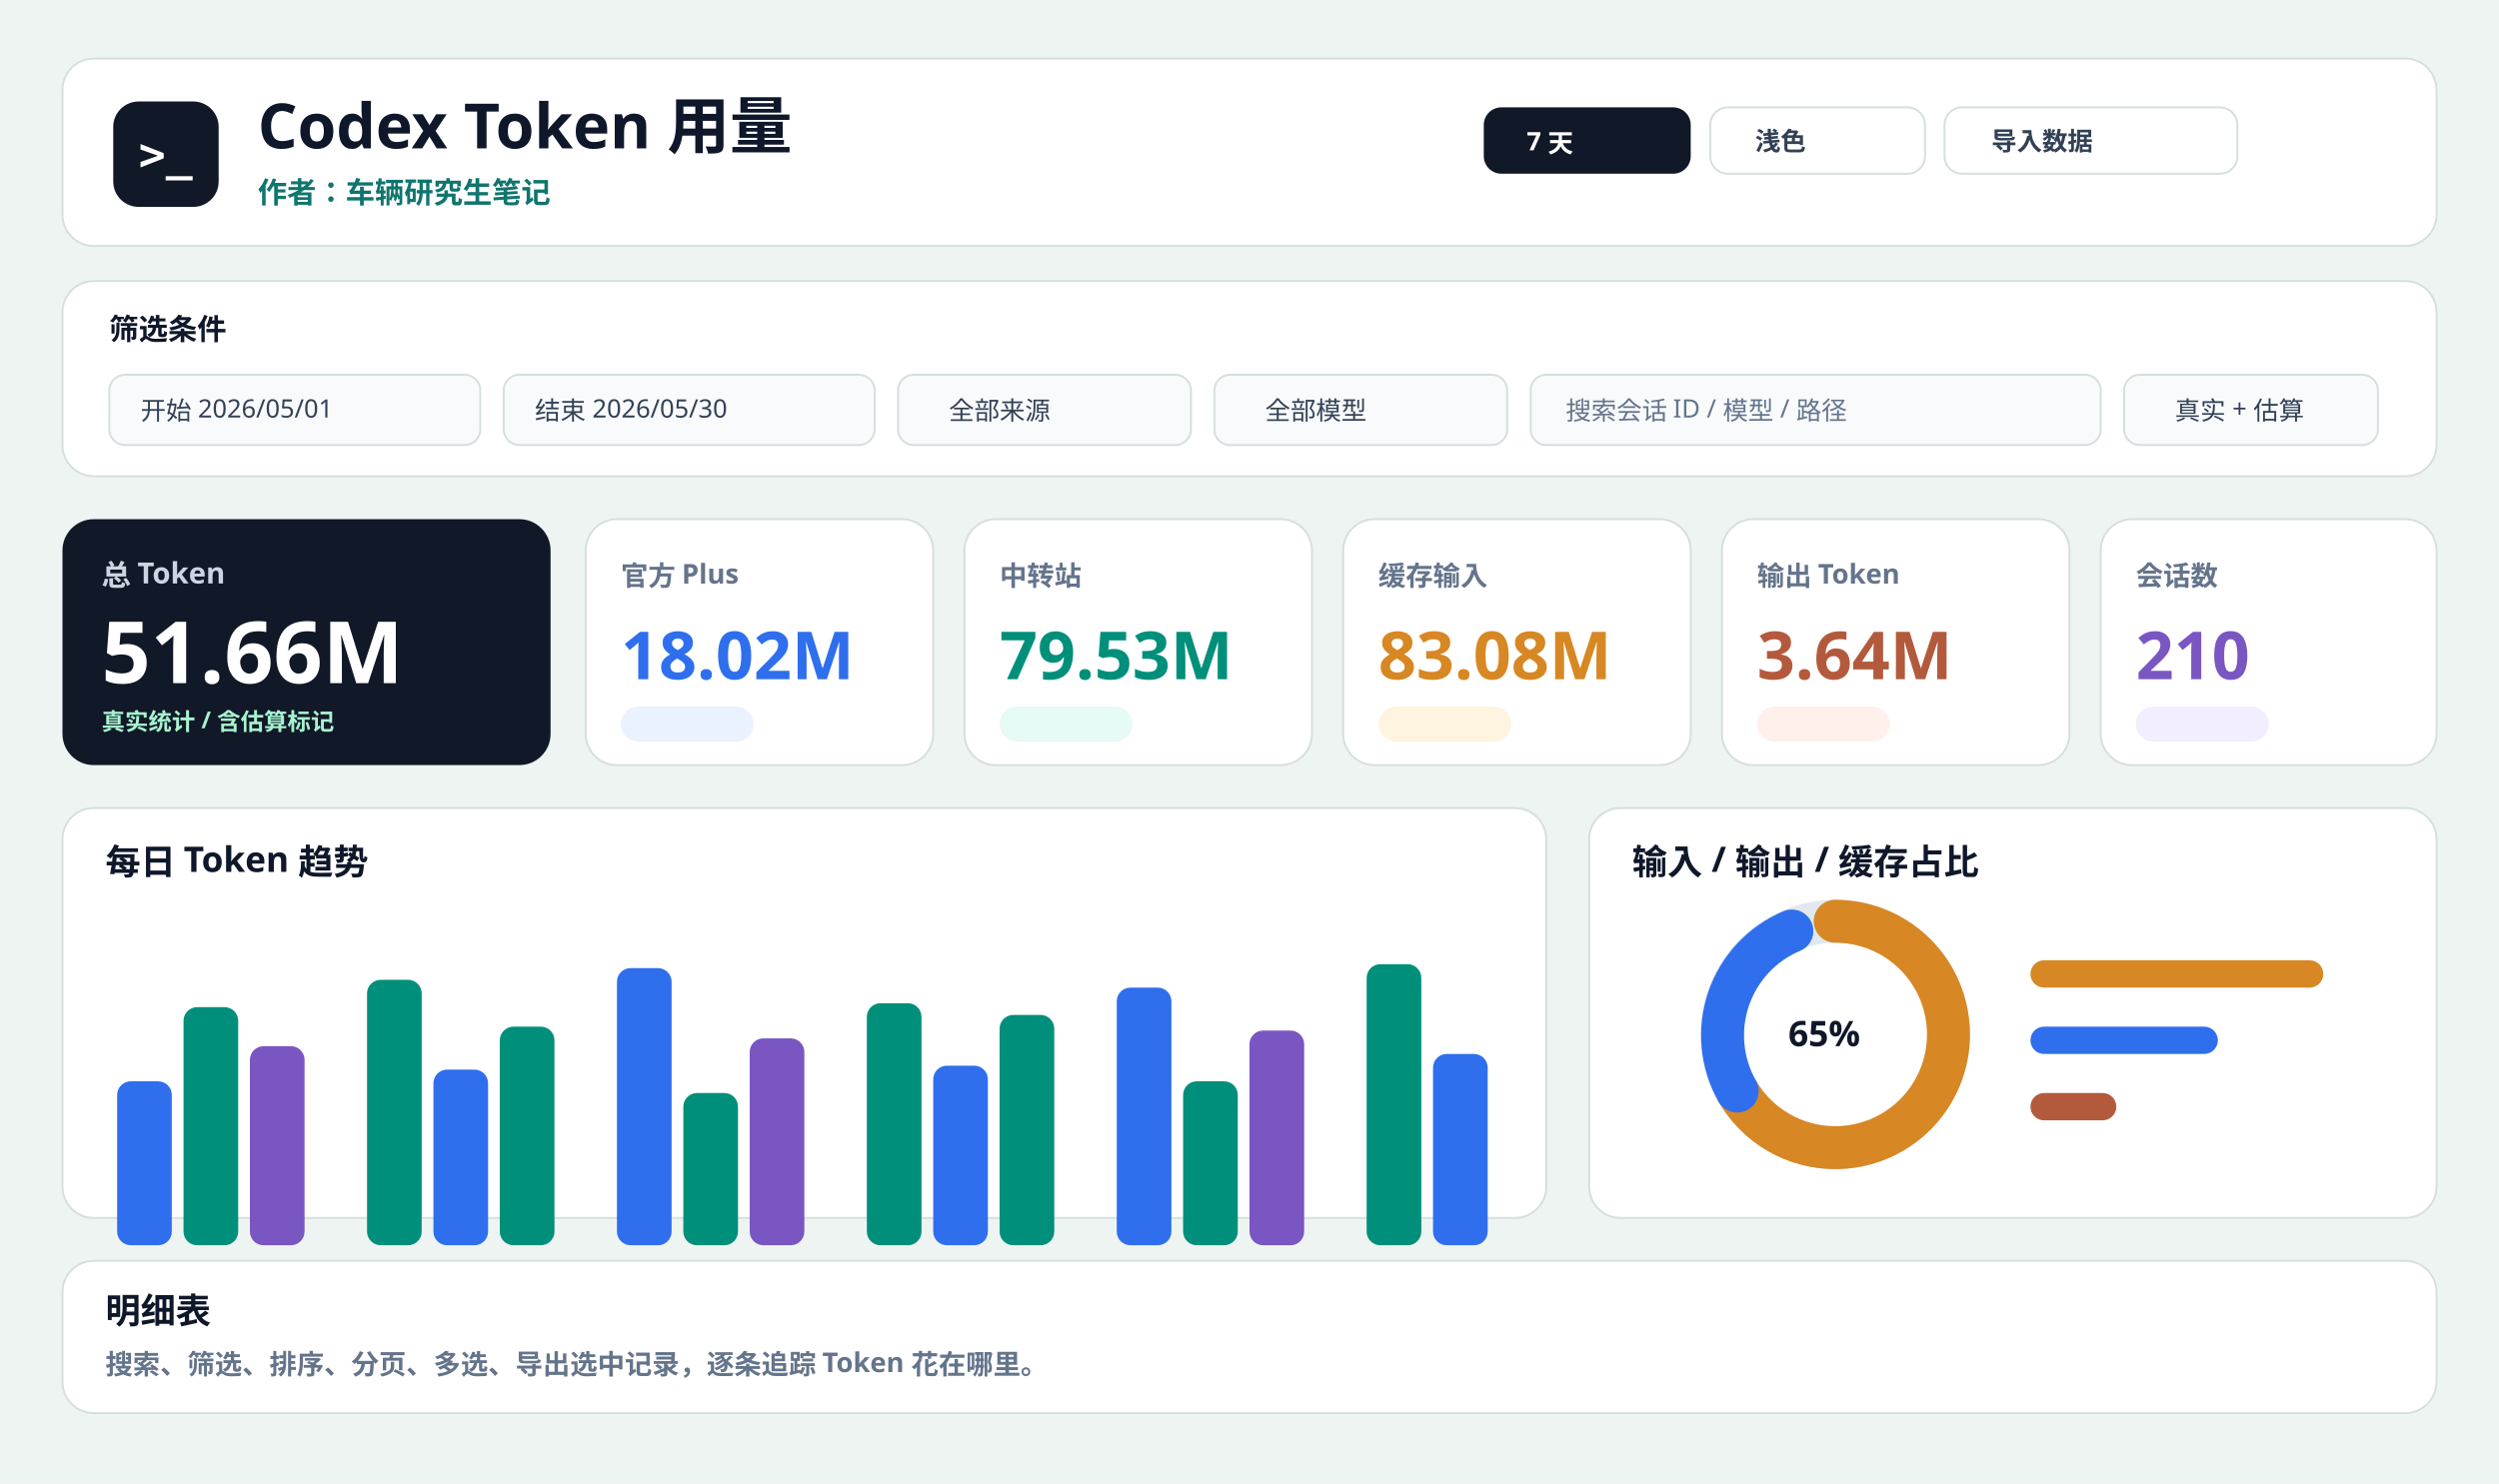
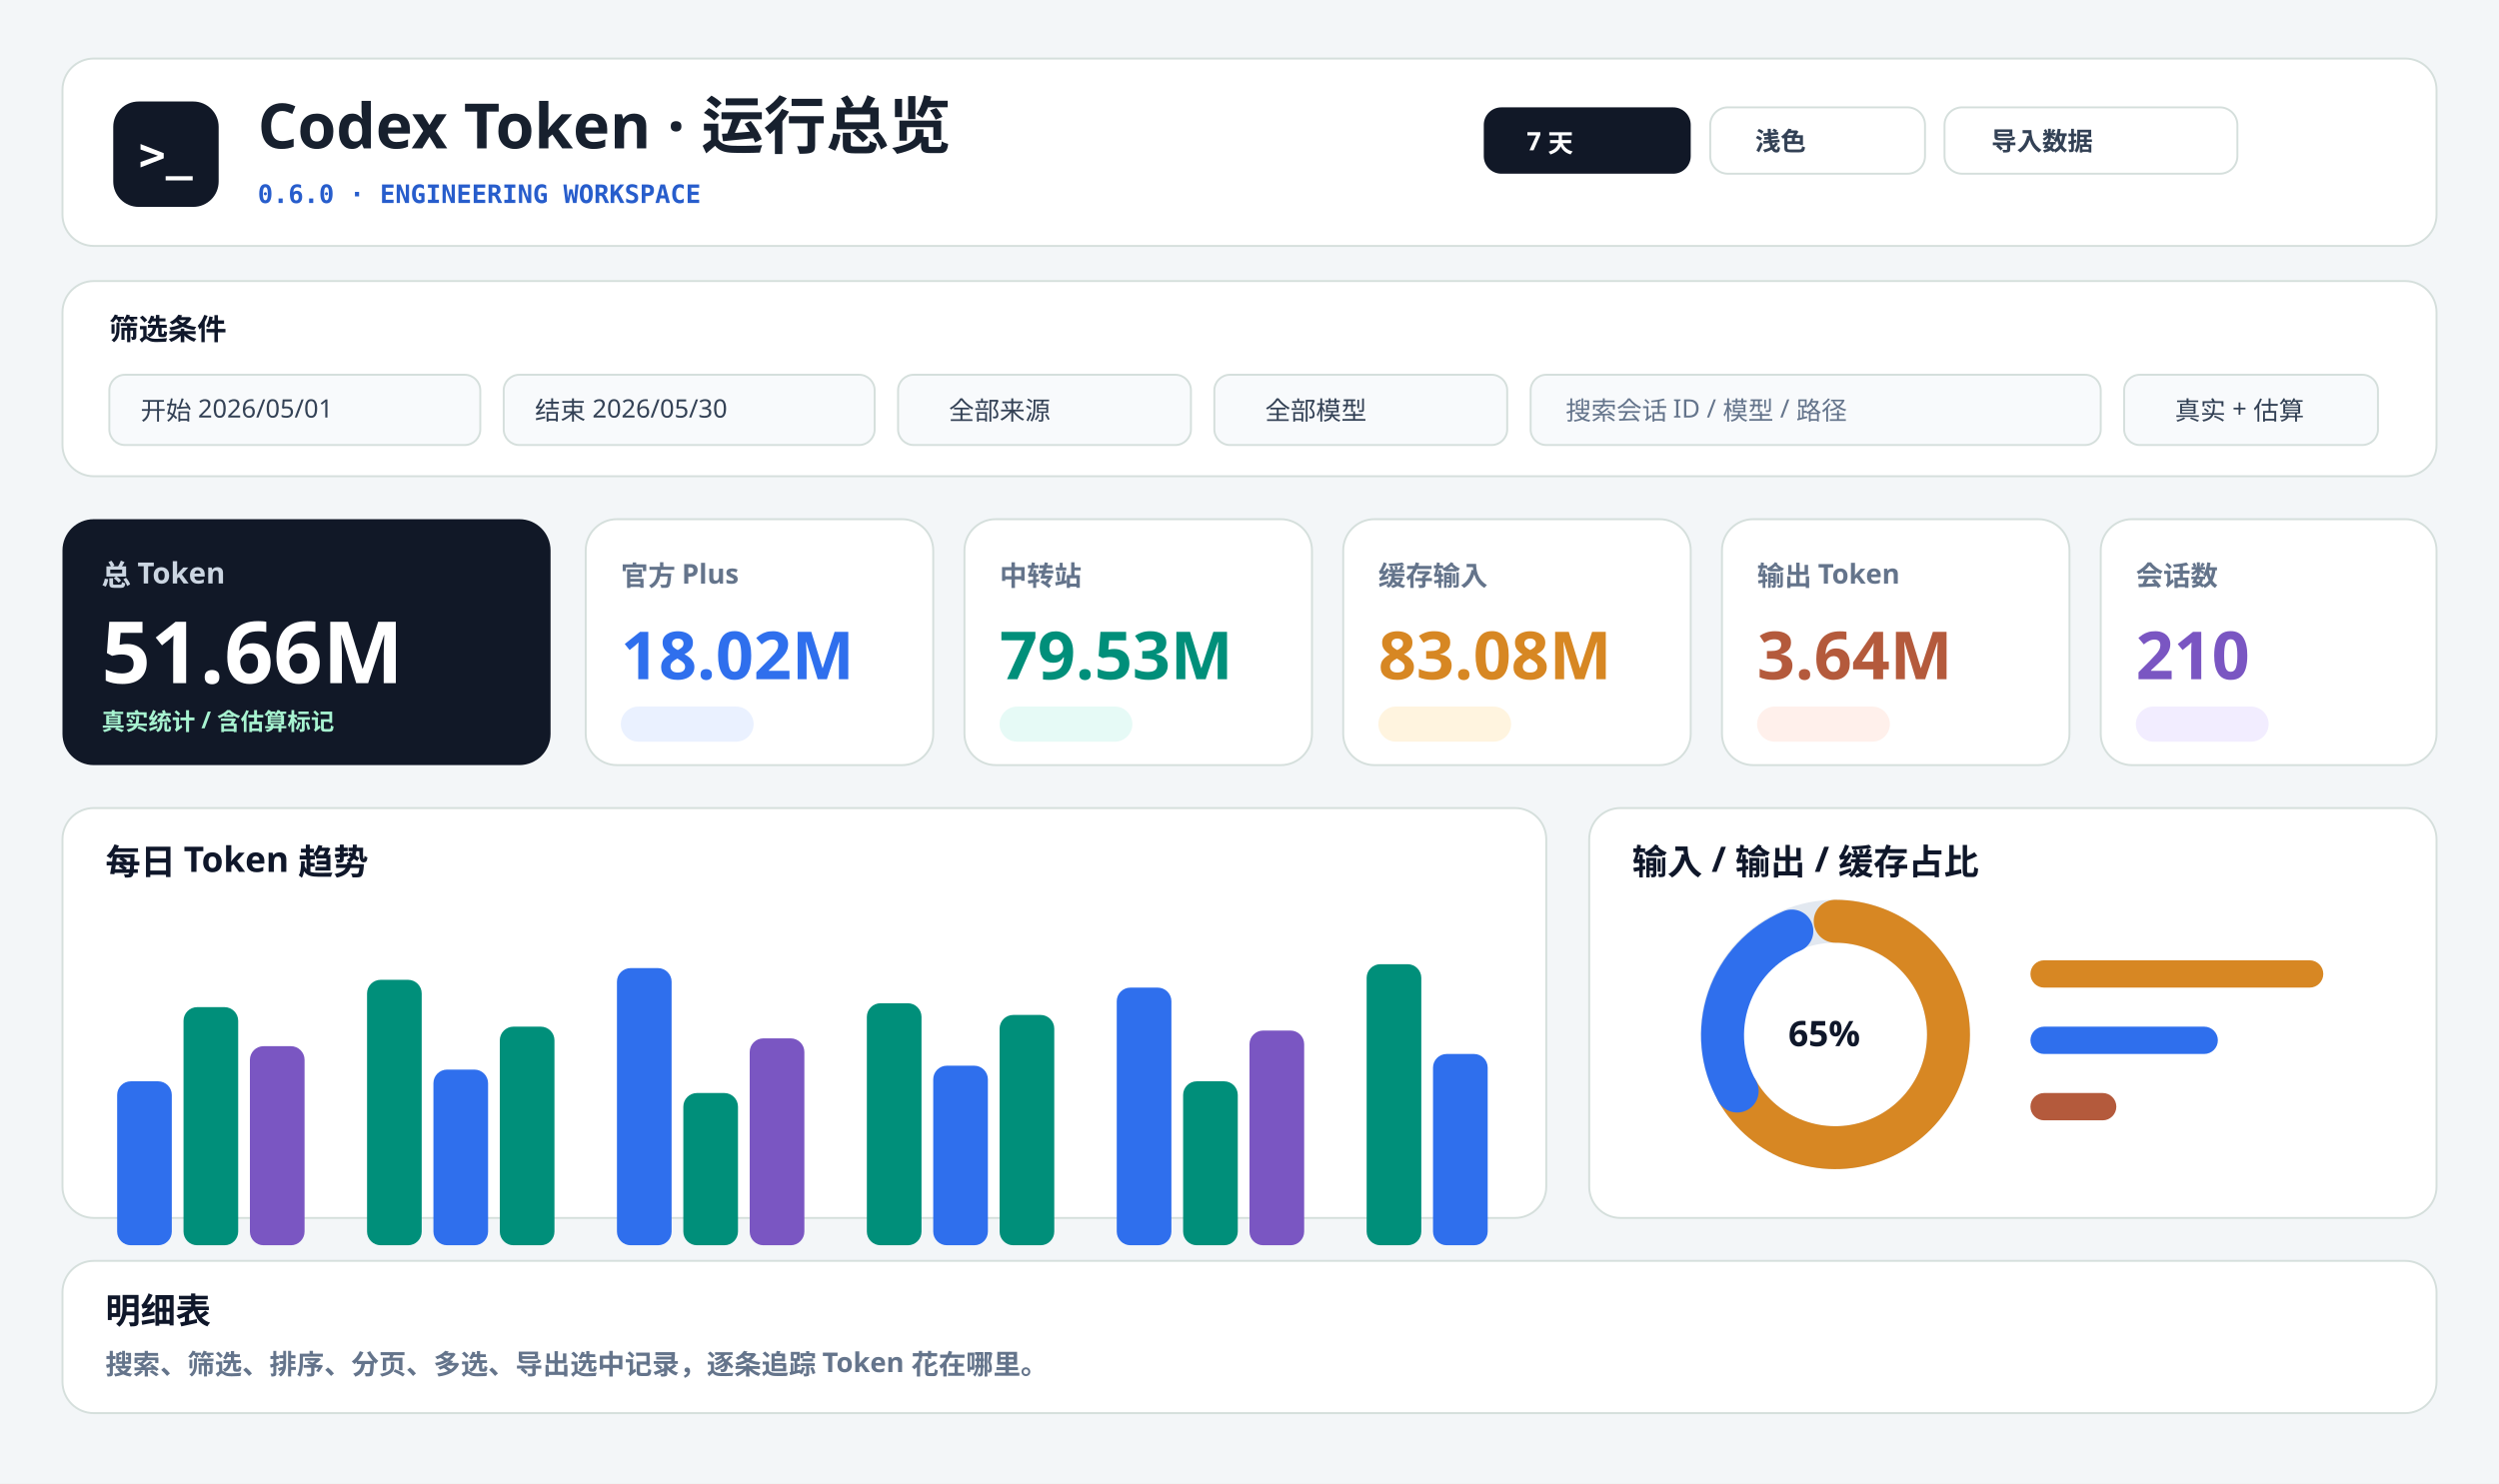
<svg xmlns="http://www.w3.org/2000/svg" width="1280" height="760" viewBox="0 0 1280 760" fill="none" role="img" aria-labelledby="title desc">
-   <rect width="1280" height="760" fill="#eef4f2" />
+   <rect width="1280" height="760" fill="#f3f6f8" />
  <rect x="32" y="30" width="1216" height="96" rx="16" fill="#ffffff" stroke="#d5dfdc" />
  <rect x="58" y="52" width="54" height="54" rx="13" fill="#111827" />
  <text x="71" y="87" font-family="Consolas, monospace" font-size="23" font-weight="800" fill="#ffffff">&gt;_</text>
-   <text x="132" y="76" font-family="Segoe UI, Microsoft YaHei, sans-serif" font-size="32" font-weight="850" fill="#0f172a">Codex Token 用量</text>
-   <text x="132" y="104" font-family="Segoe UI, Microsoft YaHei, sans-serif" font-size="15" font-weight="700" fill="#0f766e">作者：车辆研究生笔记</text>
+   <text x="132" y="76" font-family="Segoe UI, Microsoft YaHei, sans-serif" font-size="32" font-weight="850" fill="#17202e">Codex Token · 运行总览</text>
+   <text x="132" y="104" font-family="Consolas, monospace" font-size="13" font-weight="700" fill="#275dcc">0.6.0 · ENGINEERING WORKSPACE</text>
  <g transform="translate(760 55)" font-family="Segoe UI, Microsoft YaHei, sans-serif" font-size="13" font-weight="700">
    <rect width="106" height="34" rx="9" fill="#111827" />
    <text x="22" y="22" fill="#ffffff">7 天</text>
    <rect x="116" width="110" height="34" rx="9" fill="#ffffff" stroke="#d5dfdc" />
    <text x="139" y="22" fill="#334155">浅色</text>
    <rect x="236" width="150" height="34" rx="9" fill="#ffffff" stroke="#d5dfdc" />
    <text x="260" y="22" fill="#334155">导入数据</text>
  </g>
  <g transform="translate(32 144)">
    <rect width="1216" height="100" rx="16" fill="#ffffff" stroke="#d5dfdc" />
    <text x="24" y="30" font-family="Segoe UI, Microsoft YaHei, sans-serif" font-size="15" font-weight="850" fill="#0f172a">筛选条件</text>
    <rect x="24" y="48" width="190" height="36" rx="8" fill="#f8fafc" stroke="#d5dfdc" />
    <text x="40" y="71" font-family="Segoe UI, Microsoft YaHei, sans-serif" font-size="13" fill="#334155">开始 2026/05/01</text>
    <rect x="226" y="48" width="190" height="36" rx="8" fill="#f8fafc" stroke="#d5dfdc" />
    <text x="242" y="71" font-family="Segoe UI, Microsoft YaHei, sans-serif" font-size="13" fill="#334155">结束 2026/05/30</text>
    <rect x="428" y="48" width="150" height="36" rx="8" fill="#f8fafc" stroke="#d5dfdc" />
    <text x="454" y="71" font-family="Segoe UI, Microsoft YaHei, sans-serif" font-size="13" fill="#334155">全部来源</text>
    <rect x="590" y="48" width="150" height="36" rx="8" fill="#f8fafc" stroke="#d5dfdc" />
    <text x="616" y="71" font-family="Segoe UI, Microsoft YaHei, sans-serif" font-size="13" fill="#334155">全部模型</text>
    <rect x="752" y="48" width="292" height="36" rx="8" fill="#f8fafc" stroke="#d5dfdc" />
    <text x="770" y="71" font-family="Segoe UI, Microsoft YaHei, sans-serif" font-size="13" fill="#64748b">搜索会话 ID / 模型 / 路径</text>
    <rect x="1056" y="48" width="130" height="36" rx="8" fill="#f8fafc" stroke="#d5dfdc" />
    <text x="1082" y="71" font-family="Segoe UI, Microsoft YaHei, sans-serif" font-size="13" fill="#334155">真实 + 估算</text>
  </g>
  <g transform="translate(32 266)">
    <rect width="250" height="126" rx="16" fill="#111827" />
    <text x="20" y="34" font-family="Segoe UI, Microsoft YaHei, sans-serif" font-size="15" font-weight="800" fill="#cbd5e1">总 Token</text>
    <text x="20" y="84" font-family="Segoe UI, Microsoft YaHei, sans-serif" font-size="44" font-weight="900" fill="#ffffff">51.66M</text>
    <text x="20" y="108" font-family="Segoe UI, Microsoft YaHei, sans-serif" font-size="12" font-weight="700" fill="#a7f3d0">真实统计 / 含估算标记</text>
  </g>
  <g transform="translate(300 266)" font-family="Segoe UI, Microsoft YaHei, sans-serif">
    <rect width="178" height="126" rx="16" fill="#ffffff" stroke="#d5dfdc" />
    <text x="18" y="34" font-size="14" font-weight="800" fill="#64748b">官方 Plus</text>
    <text x="18" y="82" font-size="34" font-weight="900" fill="#2f6fed">18.02M</text>
    <rect x="18" y="96" width="68" height="18" rx="9" fill="#eaf1ff" />
  </g>
  <g transform="translate(494 266)" font-family="Segoe UI, Microsoft YaHei, sans-serif">
    <rect width="178" height="126" rx="16" fill="#ffffff" stroke="#d5dfdc" />
    <text x="18" y="34" font-size="14" font-weight="800" fill="#64748b">中转站</text>
    <text x="18" y="82" font-size="34" font-weight="900" fill="#008f7a">79.53M</text>
    <rect x="18" y="96" width="68" height="18" rx="9" fill="#e6faf6" />
  </g>
  <g transform="translate(688 266)" font-family="Segoe UI, Microsoft YaHei, sans-serif">
    <rect width="178" height="126" rx="16" fill="#ffffff" stroke="#d5dfdc" />
    <text x="18" y="34" font-size="14" font-weight="800" fill="#64748b">缓存输入</text>
    <text x="18" y="82" font-size="34" font-weight="900" fill="#d78723">83.08M</text>
    <rect x="18" y="96" width="68" height="18" rx="9" fill="#fff4df" />
  </g>
  <g transform="translate(882 266)" font-family="Segoe UI, Microsoft YaHei, sans-serif">
    <rect width="178" height="126" rx="16" fill="#ffffff" stroke="#d5dfdc" />
    <text x="18" y="34" font-size="14" font-weight="800" fill="#64748b">输出 Token</text>
    <text x="18" y="82" font-size="34" font-weight="900" fill="#b45a3c">3.64M</text>
    <rect x="18" y="96" width="68" height="18" rx="9" fill="#fff0eb" />
  </g>
  <g transform="translate(1076 266)" font-family="Segoe UI, Microsoft YaHei, sans-serif">
    <rect width="172" height="126" rx="16" fill="#ffffff" stroke="#d5dfdc" />
    <text x="18" y="34" font-size="14" font-weight="800" fill="#64748b">会话数</text>
    <text x="18" y="82" font-size="34" font-weight="900" fill="#7a56c2">210</text>
    <rect x="18" y="96" width="68" height="18" rx="9" fill="#f2edff" />
  </g>
  <g transform="translate(32 414)">
    <rect width="760" height="210" rx="16" fill="#ffffff" stroke="#d5dfdc" />
    <text x="22" y="34" font-family="Segoe UI, Microsoft YaHei, sans-serif" font-size="18" font-weight="850" fill="#0f172a">每日 Token 趋势</text>
    <g transform="translate(28 64)">
      <rect x="0" y="76" width="28" height="84" rx="7" fill="#2f6fed" />
      <rect x="34" y="38" width="28" height="122" rx="7" fill="#008f7a" />
      <rect x="68" y="58" width="28" height="102" rx="7" fill="#7a56c2" />
      <rect x="128" y="24" width="28" height="136" rx="7" fill="#008f7a" />
      <rect x="162" y="70" width="28" height="90" rx="7" fill="#2f6fed" />
      <rect x="196" y="48" width="28" height="112" rx="7" fill="#008f7a" />
      <rect x="256" y="18" width="28" height="142" rx="7" fill="#2f6fed" />
      <rect x="290" y="82" width="28" height="78" rx="7" fill="#008f7a" />
      <rect x="324" y="54" width="28" height="106" rx="7" fill="#7a56c2" />
      <rect x="384" y="36" width="28" height="124" rx="7" fill="#008f7a" />
      <rect x="418" y="68" width="28" height="92" rx="7" fill="#2f6fed" />
      <rect x="452" y="42" width="28" height="118" rx="7" fill="#008f7a" />
      <rect x="512" y="28" width="28" height="132" rx="7" fill="#2f6fed" />
      <rect x="546" y="76" width="28" height="84" rx="7" fill="#008f7a" />
      <rect x="580" y="50" width="28" height="110" rx="7" fill="#7a56c2" />
      <rect x="640" y="16" width="28" height="144" rx="7" fill="#008f7a" />
      <rect x="674" y="62" width="28" height="98" rx="7" fill="#2f6fed" />
    </g>
  </g>
  <g transform="translate(814 414)">
    <rect width="434" height="210" rx="16" fill="#ffffff" stroke="#d5dfdc" />
    <text x="22" y="34" font-family="Segoe UI, Microsoft YaHei, sans-serif" font-size="18" font-weight="850" fill="#0f172a">输入 / 输出 / 缓存占比</text>
    <circle cx="126" cy="116" r="58" stroke="#e2e8f0" stroke-width="22" />
    <path d="M126 58a58 58 0 1 1-50.2 87" stroke="#d78723" stroke-width="22" stroke-linecap="round" />
    <path d="M75.8 145a58 58 0 0 1 28-82" stroke="#2f6fed" stroke-width="22" stroke-linecap="round" />
    <text x="102" y="122" font-family="Segoe UI, Microsoft YaHei, sans-serif" font-size="18" font-weight="900" fill="#0f172a">65%</text>
    <rect x="226" y="78" width="150" height="14" rx="7" fill="#d78723" />
    <rect x="226" y="112" width="96" height="14" rx="7" fill="#2f6fed" />
    <rect x="226" y="146" width="44" height="14" rx="7" fill="#b45a3c" />
  </g>
  <g transform="translate(32 646)">
    <rect width="1216" height="78" rx="16" fill="#ffffff" stroke="#d5dfdc" />
    <text x="22" y="32" font-family="Segoe UI, Microsoft YaHei, sans-serif" font-size="18" font-weight="850" fill="#0f172a">明细表</text>
    <text x="22" y="58" font-family="Segoe UI, Microsoft YaHei, sans-serif" font-size="14" font-weight="650" fill="#64748b">搜索、筛选、排序、分页、多选、导出选中记录，逐条追踪 Token 花在哪里。</text>
  </g>
</svg>
